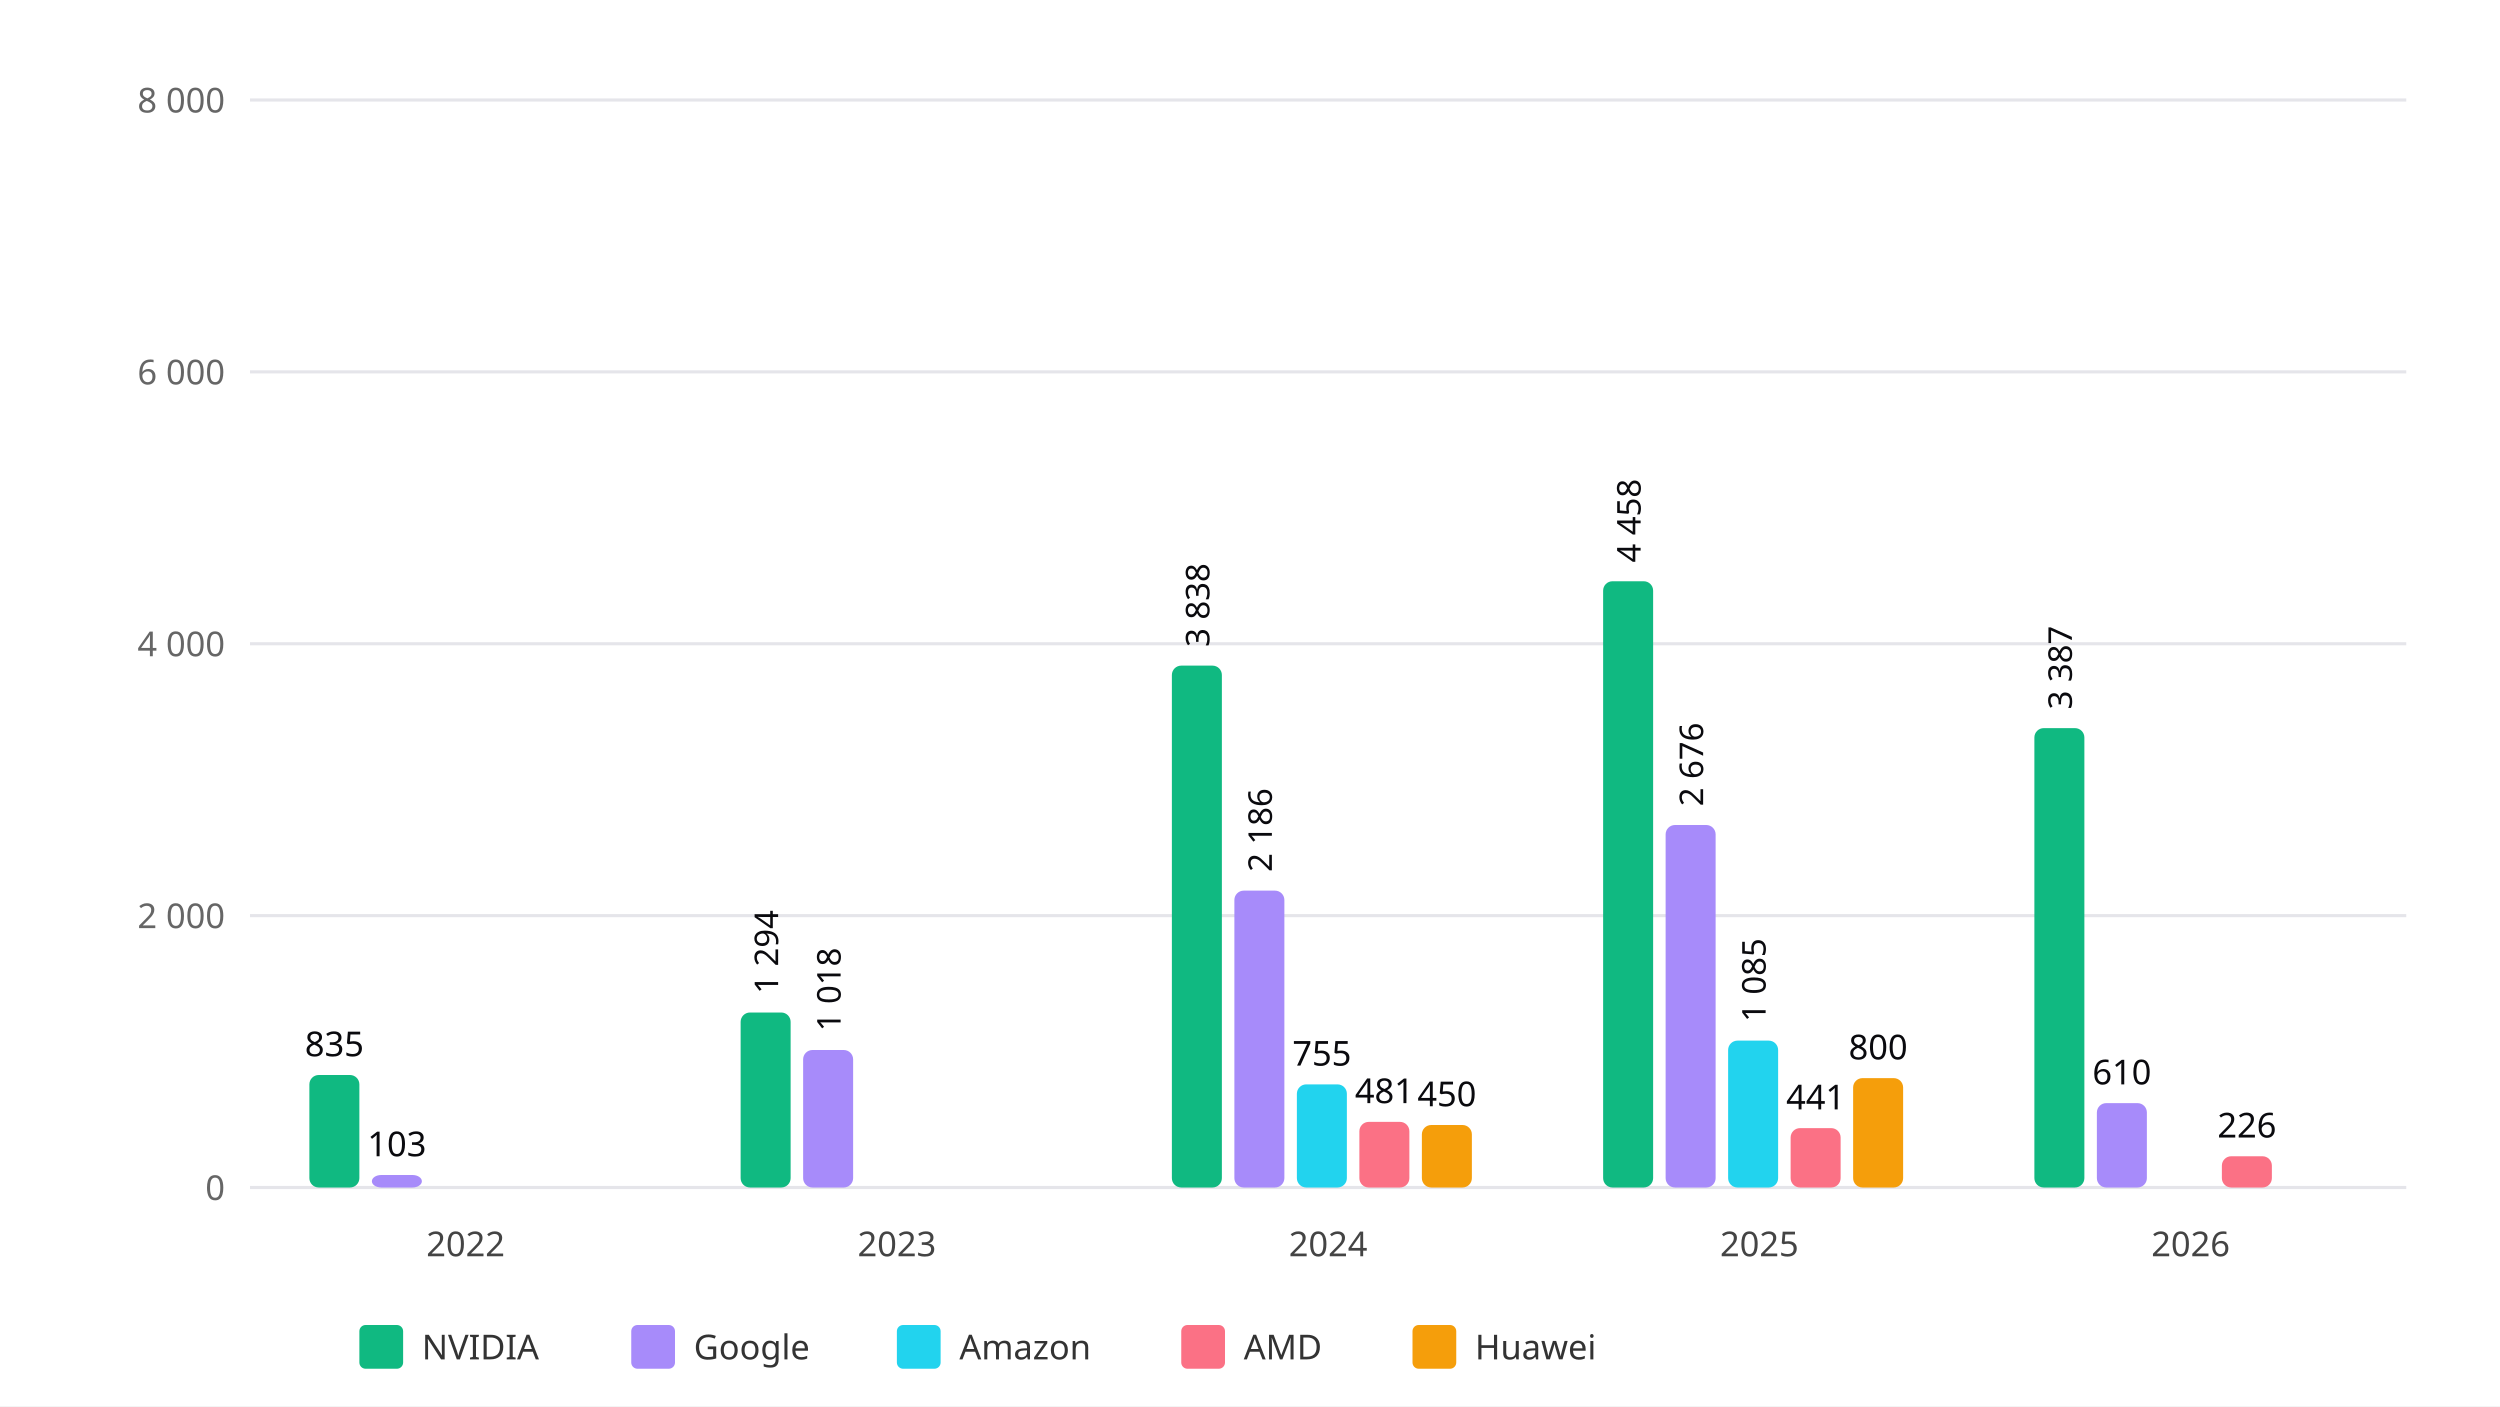
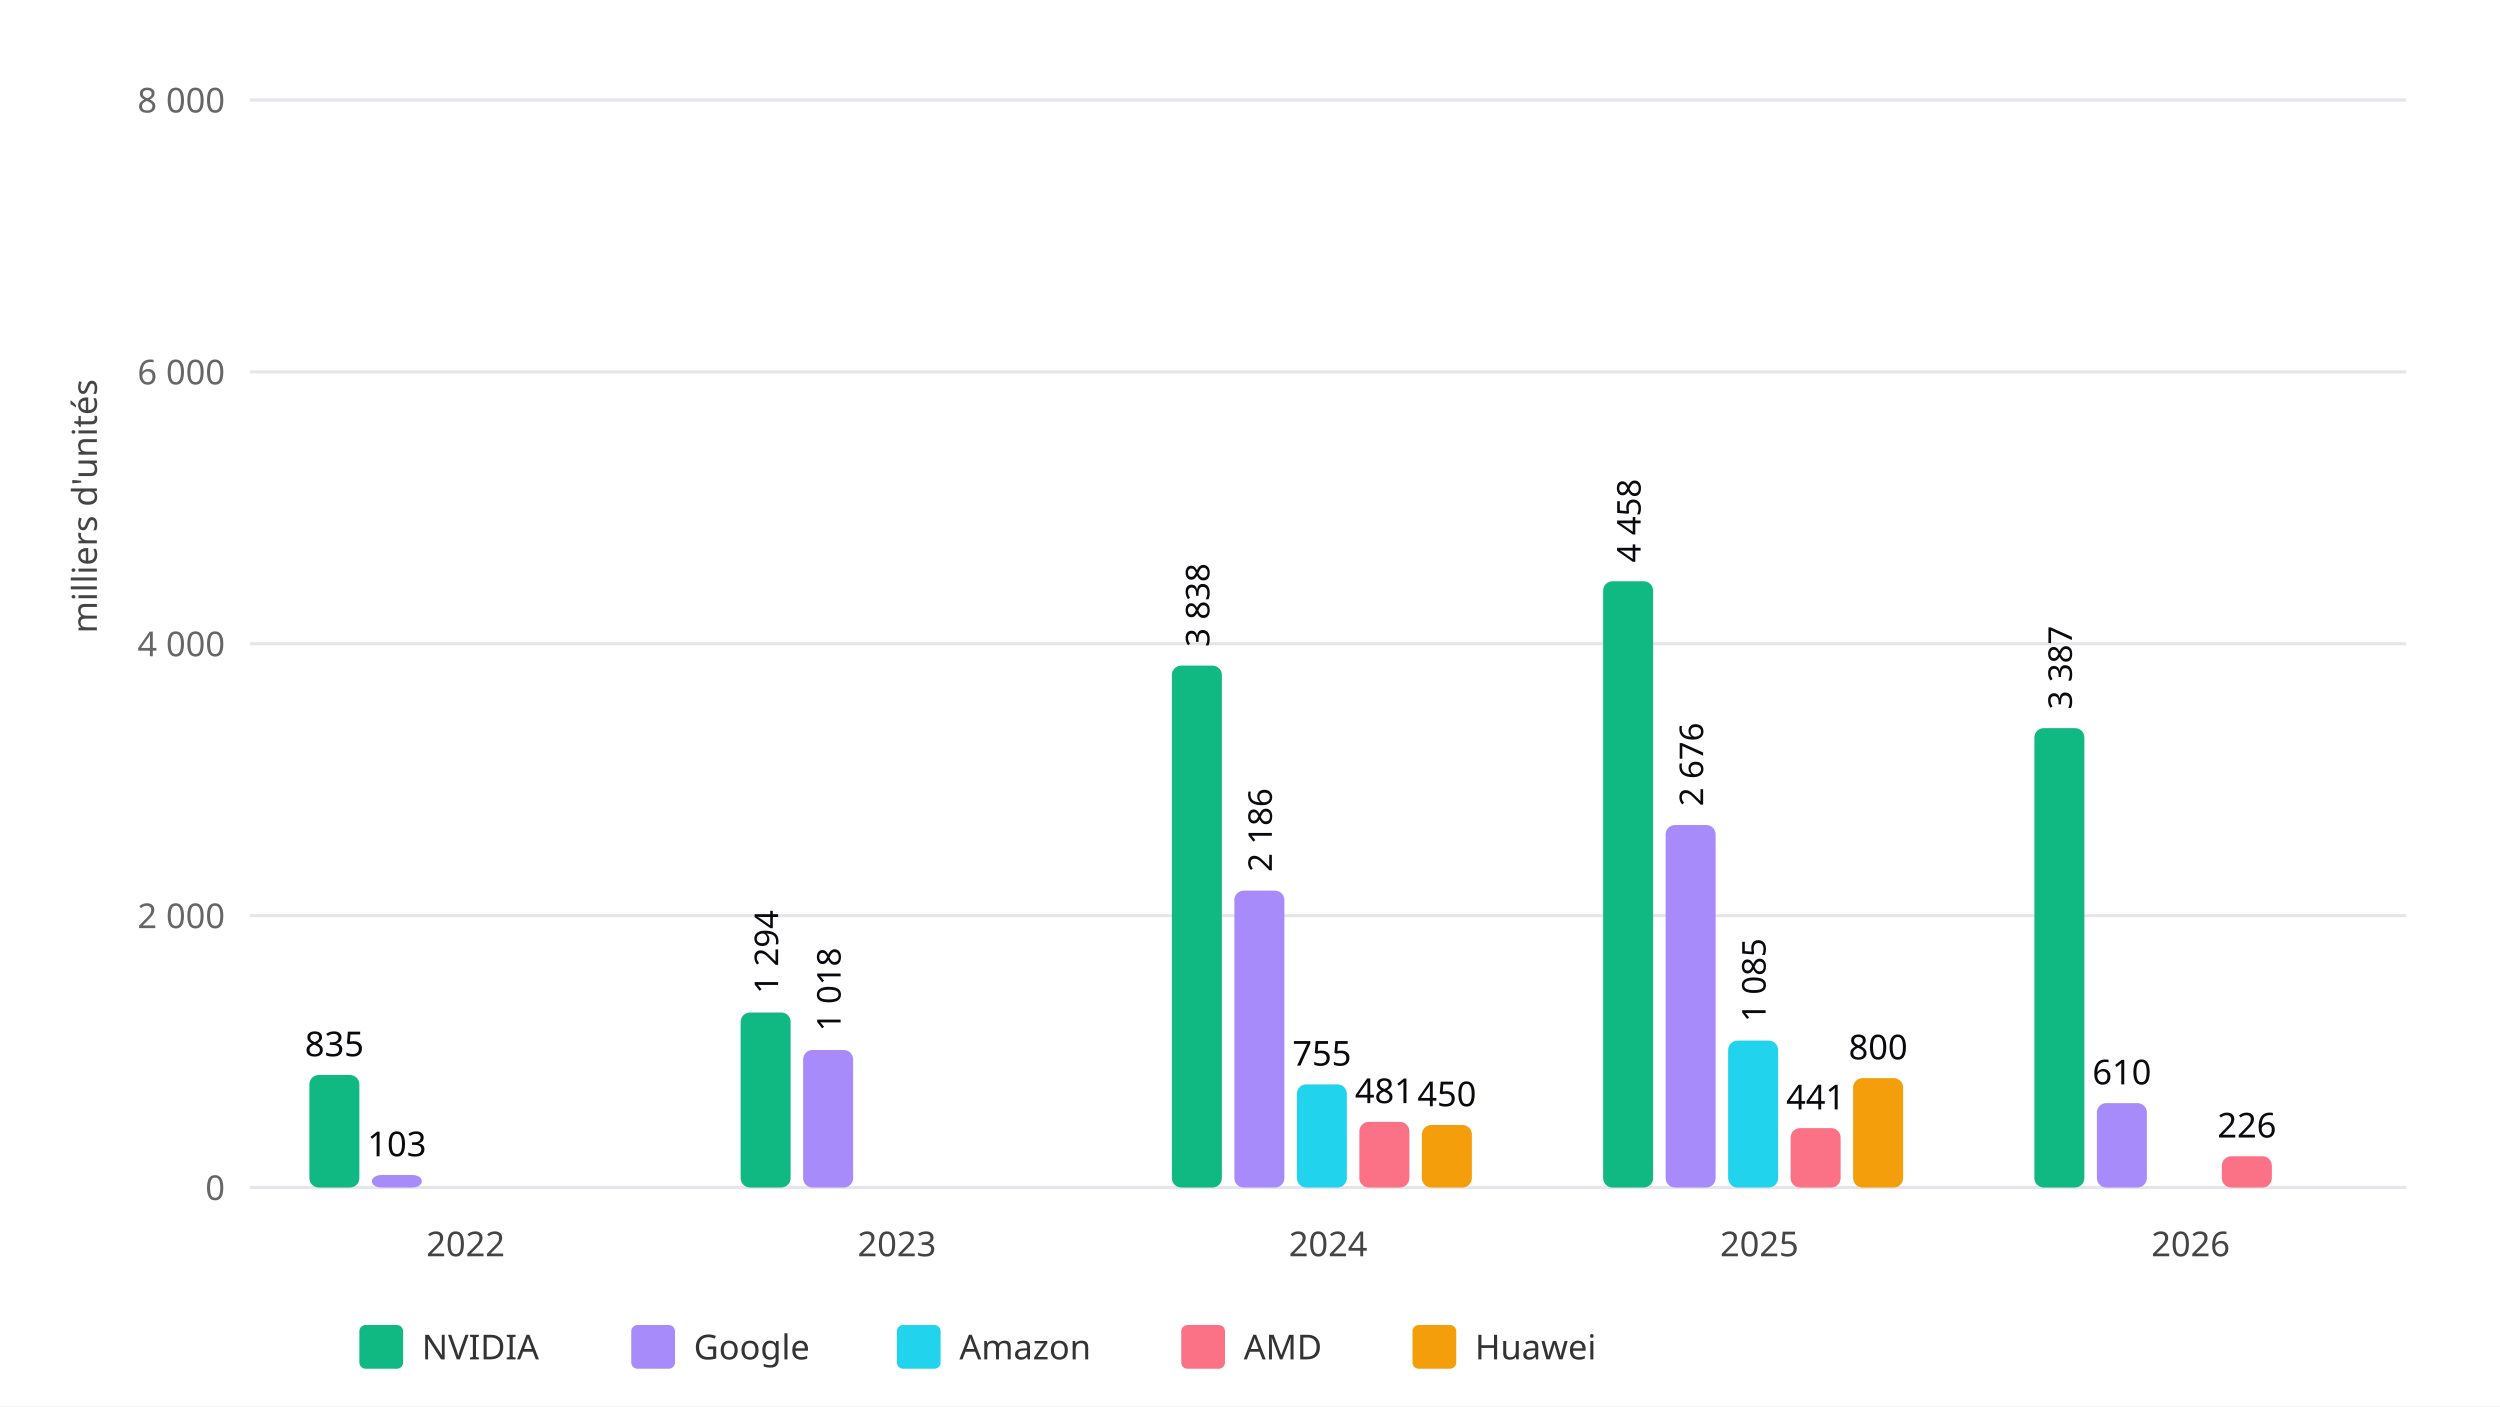
<svg xmlns="http://www.w3.org/2000/svg" viewBox="0 0 800 450" font-family="ui-sans-serif, system-ui">
  <rect width="800" height="450" fill="#ffffff" />
  <line x1="80" y1="380" x2="770" y2="380" stroke="#e5e5ea" stroke-width="1" />
  <text x="72" y="384" text-anchor="end" fill="#666" font-size="11" font-family="ui-monospace">0</text>
  <line x1="80" y1="293" x2="770" y2="293" stroke="#e5e5ea" stroke-width="1" />
  <text x="72" y="297" text-anchor="end" fill="#666" font-size="11" font-family="ui-monospace">2 000</text>
  <line x1="80" y1="206" x2="770" y2="206" stroke="#e5e5ea" stroke-width="1" />
  <text x="72" y="210" text-anchor="end" fill="#666" font-size="11" font-family="ui-monospace">4 000</text>
  <line x1="80" y1="119" x2="770" y2="119" stroke="#e5e5ea" stroke-width="1" />
  <text x="72" y="123" text-anchor="end" fill="#666" font-size="11" font-family="ui-monospace">6 000</text>
  <line x1="80" y1="32" x2="770" y2="32" stroke="#e5e5ea" stroke-width="1" />
  <text x="72" y="36" text-anchor="end" fill="#666" font-size="11" font-family="ui-monospace">8 000</text>
+   <text x="31" y="162" text-anchor="middle" fill="#444" font-size="11" font-family="ui-monospace" transform="rotate(-90 31 162)">milliers d'unités</text>
  <rect x="99" y="344" width="16" height="36" fill="#10b981" rx="3" />
  <text x="107" y="338" text-anchor="middle" fill="#0a0a0e" font-size="11" font-family="ui-monospace">835</text>
  <rect x="119" y="376" width="16" height="4" fill="#a78bfa" rx="3" />
  <text x="127" y="370" text-anchor="middle" fill="#0a0a0e" font-size="11" font-family="ui-monospace">103</text>
  <text x="149" y="402" text-anchor="middle" fill="#444" font-size="11">2022</text>
  <rect x="237" y="324" width="16" height="56" fill="#10b981" rx="3" />
  <text x="249" y="318" text-anchor="start" fill="#0a0a0e" font-size="10.5" font-family="ui-monospace" transform="rotate(-90 249 318)">1 294</text>
  <rect x="257" y="336" width="16" height="44" fill="#a78bfa" rx="3" />
  <text x="269" y="330" text-anchor="start" fill="#0a0a0e" font-size="10.5" font-family="ui-monospace" transform="rotate(-90 269 330)">1 018</text>
  <text x="287" y="402" text-anchor="middle" fill="#444" font-size="11">2023</text>
  <rect x="375" y="213" width="16" height="167" fill="#10b981" rx="3" />
  <text x="387" y="207" text-anchor="start" fill="#0a0a0e" font-size="10.5" font-family="ui-monospace" transform="rotate(-90 387 207)">3 838</text>
  <rect x="395" y="285" width="16" height="95" fill="#a78bfa" rx="3" />
  <text x="407" y="279" text-anchor="start" fill="#0a0a0e" font-size="10.5" font-family="ui-monospace" transform="rotate(-90 407 279)">2 186</text>
  <rect x="415" y="347" width="16" height="33" fill="#22d3ee" rx="3" />
  <text x="423" y="341" text-anchor="middle" fill="#0a0a0e" font-size="11" font-family="ui-monospace">755</text>
  <rect x="435" y="359" width="16" height="21" fill="#fb7185" rx="3" />
  <text x="443" y="353" text-anchor="middle" fill="#0a0a0e" font-size="11" font-family="ui-monospace">481</text>
  <rect x="455" y="360" width="16" height="20" fill="#f59e0b" rx="3" />
  <text x="463" y="354" text-anchor="middle" fill="#0a0a0e" font-size="11" font-family="ui-monospace">450</text>
  <text x="425" y="402" text-anchor="middle" fill="#444" font-size="11">2024</text>
  <rect x="513" y="186" width="16" height="194" fill="#10b981" rx="3" />
  <text x="525" y="180" text-anchor="start" fill="#0a0a0e" font-size="10.5" font-family="ui-monospace" transform="rotate(-90 525 180)">4 458</text>
  <rect x="533" y="264" width="16" height="116" fill="#a78bfa" rx="3" />
  <text x="545" y="258" text-anchor="start" fill="#0a0a0e" font-size="10.5" font-family="ui-monospace" transform="rotate(-90 545 258)">2 676</text>
  <rect x="553" y="333" width="16" height="47" fill="#22d3ee" rx="3" />
  <text x="565" y="327" text-anchor="start" fill="#0a0a0e" font-size="10.5" font-family="ui-monospace" transform="rotate(-90 565 327)">1 085</text>
  <rect x="573" y="361" width="16" height="19" fill="#fb7185" rx="3" />
  <text x="581" y="355" text-anchor="middle" fill="#0a0a0e" font-size="11" font-family="ui-monospace">441</text>
  <rect x="593" y="345" width="16" height="35" fill="#f59e0b" rx="3" />
  <text x="601" y="339" text-anchor="middle" fill="#0a0a0e" font-size="11" font-family="ui-monospace">800</text>
  <text x="563" y="402" text-anchor="middle" fill="#444" font-size="11">2025</text>
  <rect x="651" y="233" width="16" height="147" fill="#10b981" rx="3" />
  <text x="663" y="227" text-anchor="start" fill="#0a0a0e" font-size="10.5" font-family="ui-monospace" transform="rotate(-90 663 227)">3 387</text>
  <rect x="671" y="353" width="16" height="27" fill="#a78bfa" rx="3" />
  <text x="679" y="347" text-anchor="middle" fill="#0a0a0e" font-size="11" font-family="ui-monospace">610</text>
  <rect x="711" y="370" width="16" height="10" fill="#fb7185" rx="3" />
  <text x="719" y="364" text-anchor="middle" fill="#0a0a0e" font-size="11" font-family="ui-monospace">226</text>
  <text x="701" y="402" text-anchor="middle" fill="#444" font-size="11">2026</text>
  <g transform="translate(0,424)">
    <rect x="115" y="0" width="14" height="14" fill="#10b981" rx="2" />
    <text x="135" y="11" fill="#333" font-size="11">NVIDIA</text>
    <rect x="202" y="0" width="14" height="14" fill="#a78bfa" rx="2" />
    <text x="222" y="11" fill="#333" font-size="11">Google</text>
    <rect x="287" y="0" width="14" height="14" fill="#22d3ee" rx="2" />
    <text x="307" y="11" fill="#333" font-size="11">Amazon</text>
    <rect x="378" y="0" width="14" height="14" fill="#fb7185" rx="2" />
    <text x="398" y="11" fill="#333" font-size="11">AMD</text>
    <rect x="452" y="0" width="14" height="14" fill="#f59e0b" rx="2" />
    <text x="472" y="11" fill="#333" font-size="11">Huawei</text>
  </g>
</svg>
